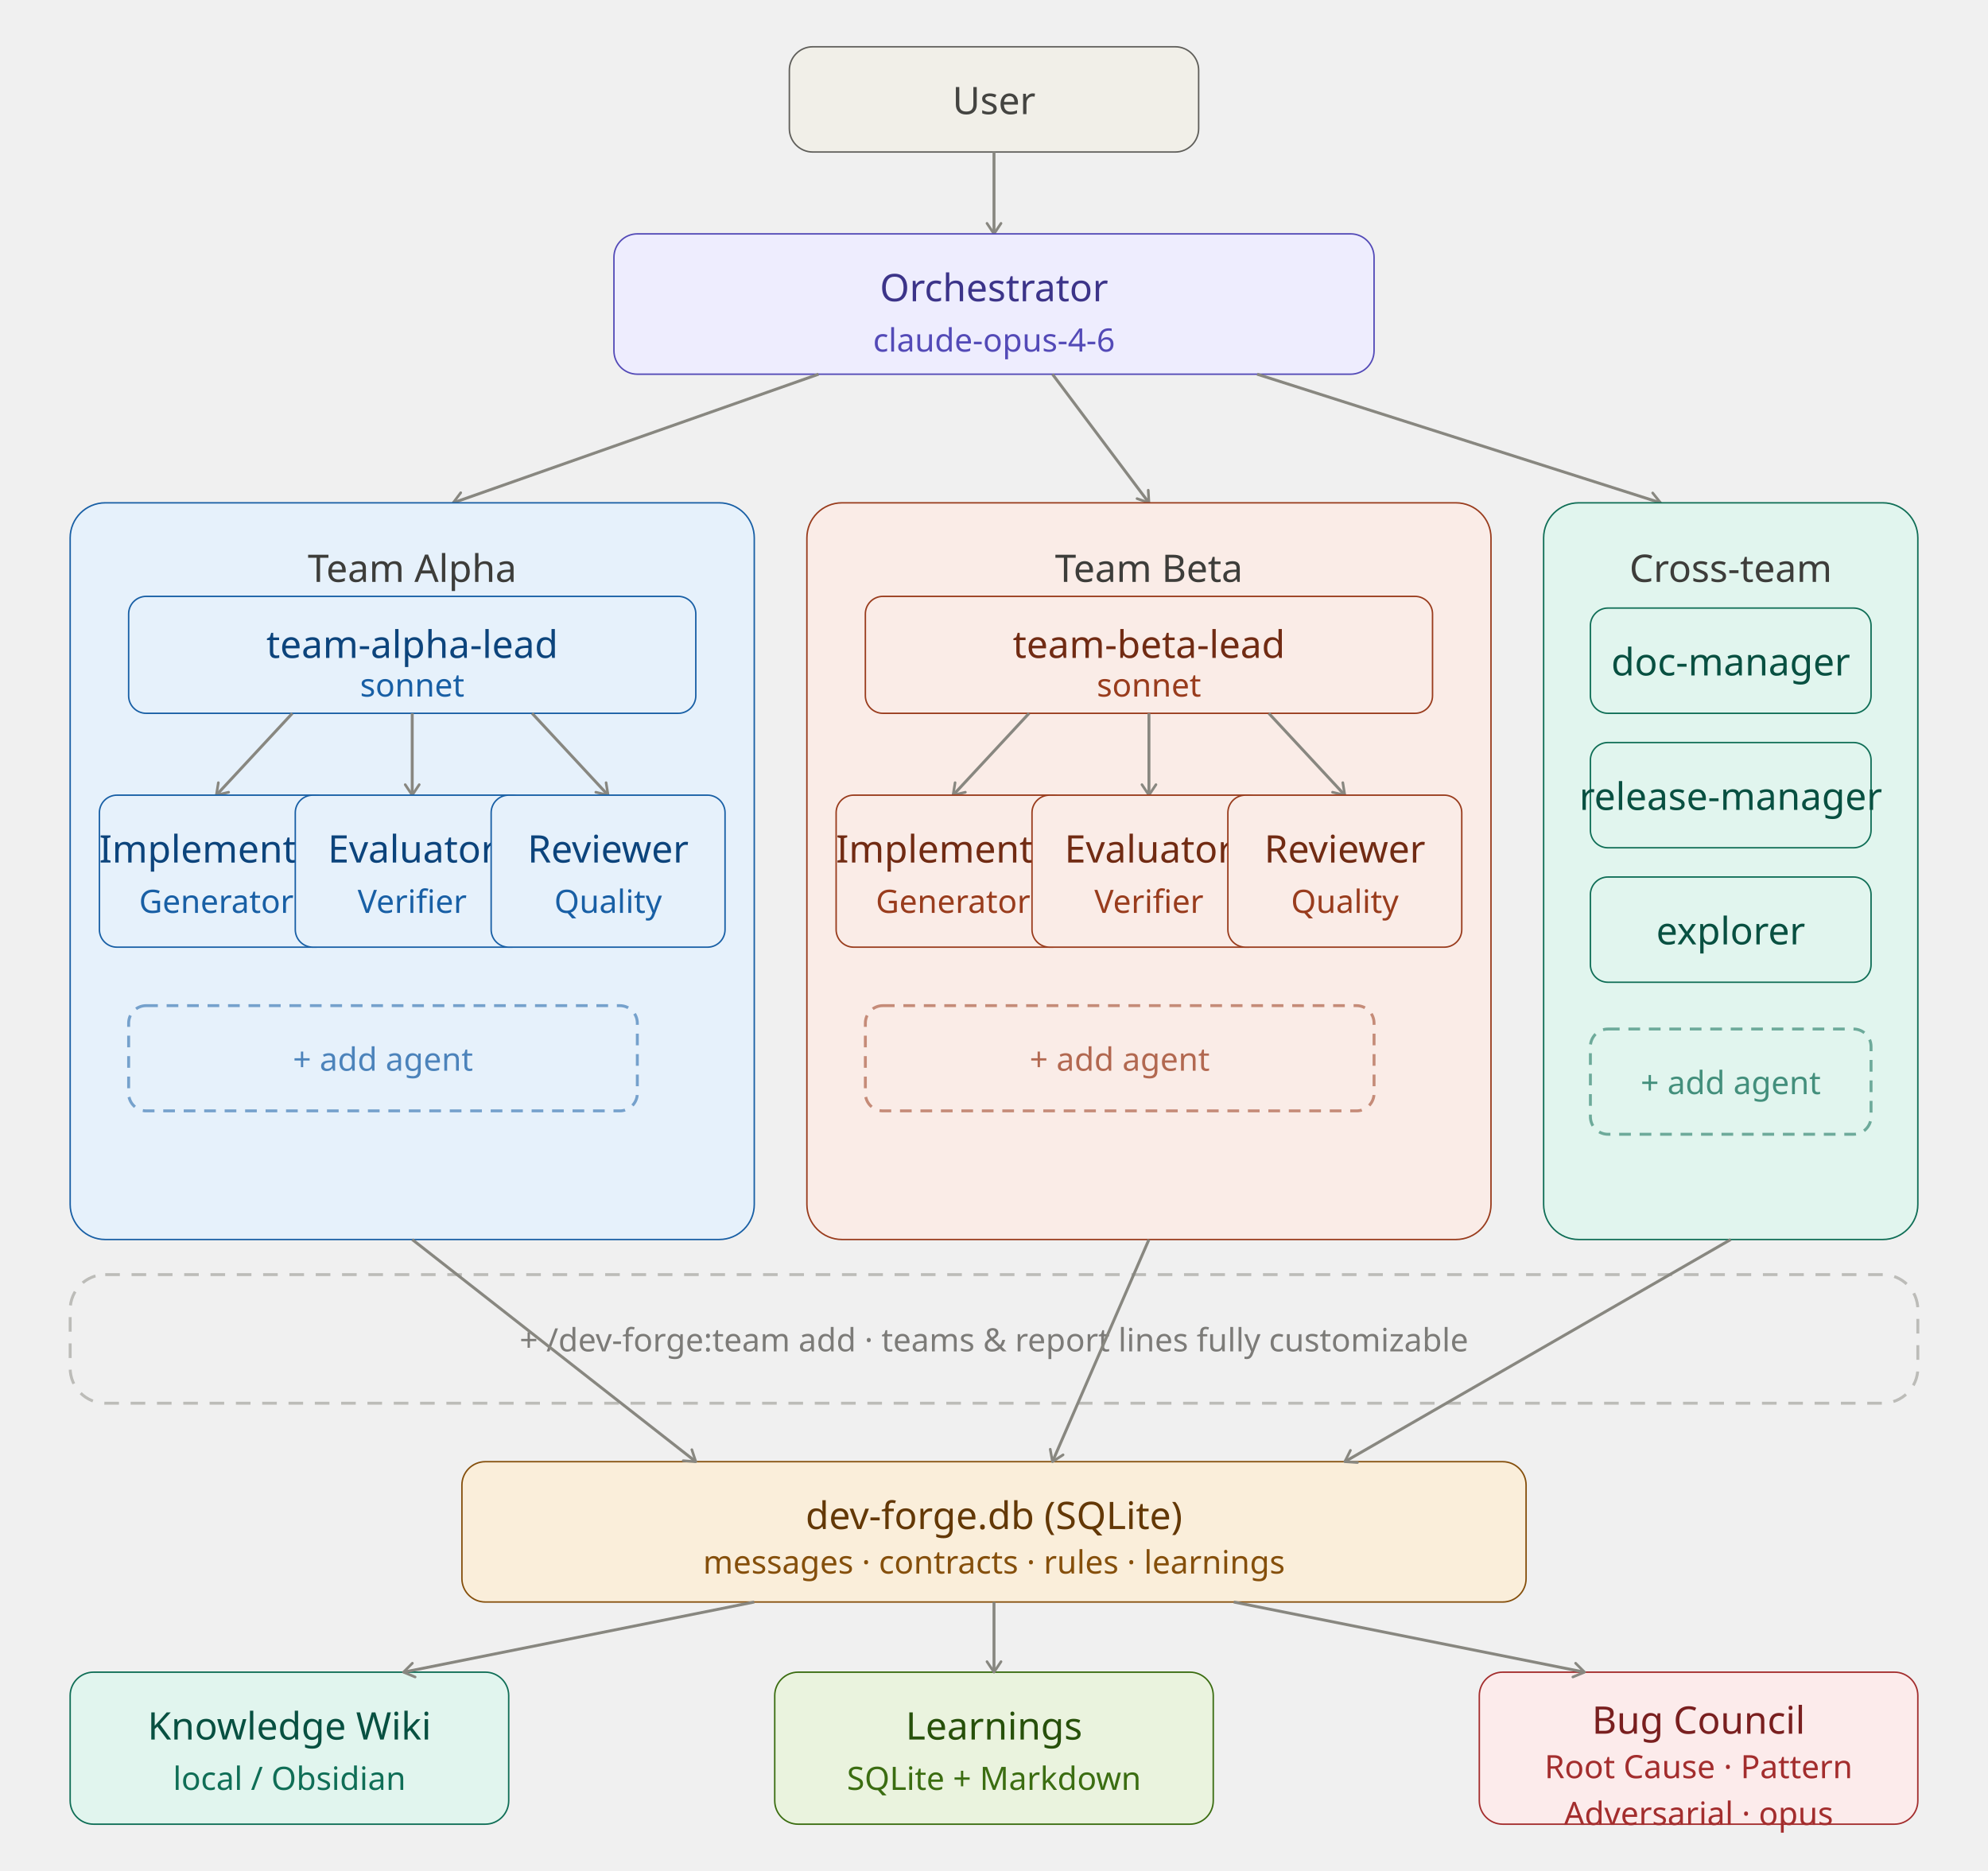
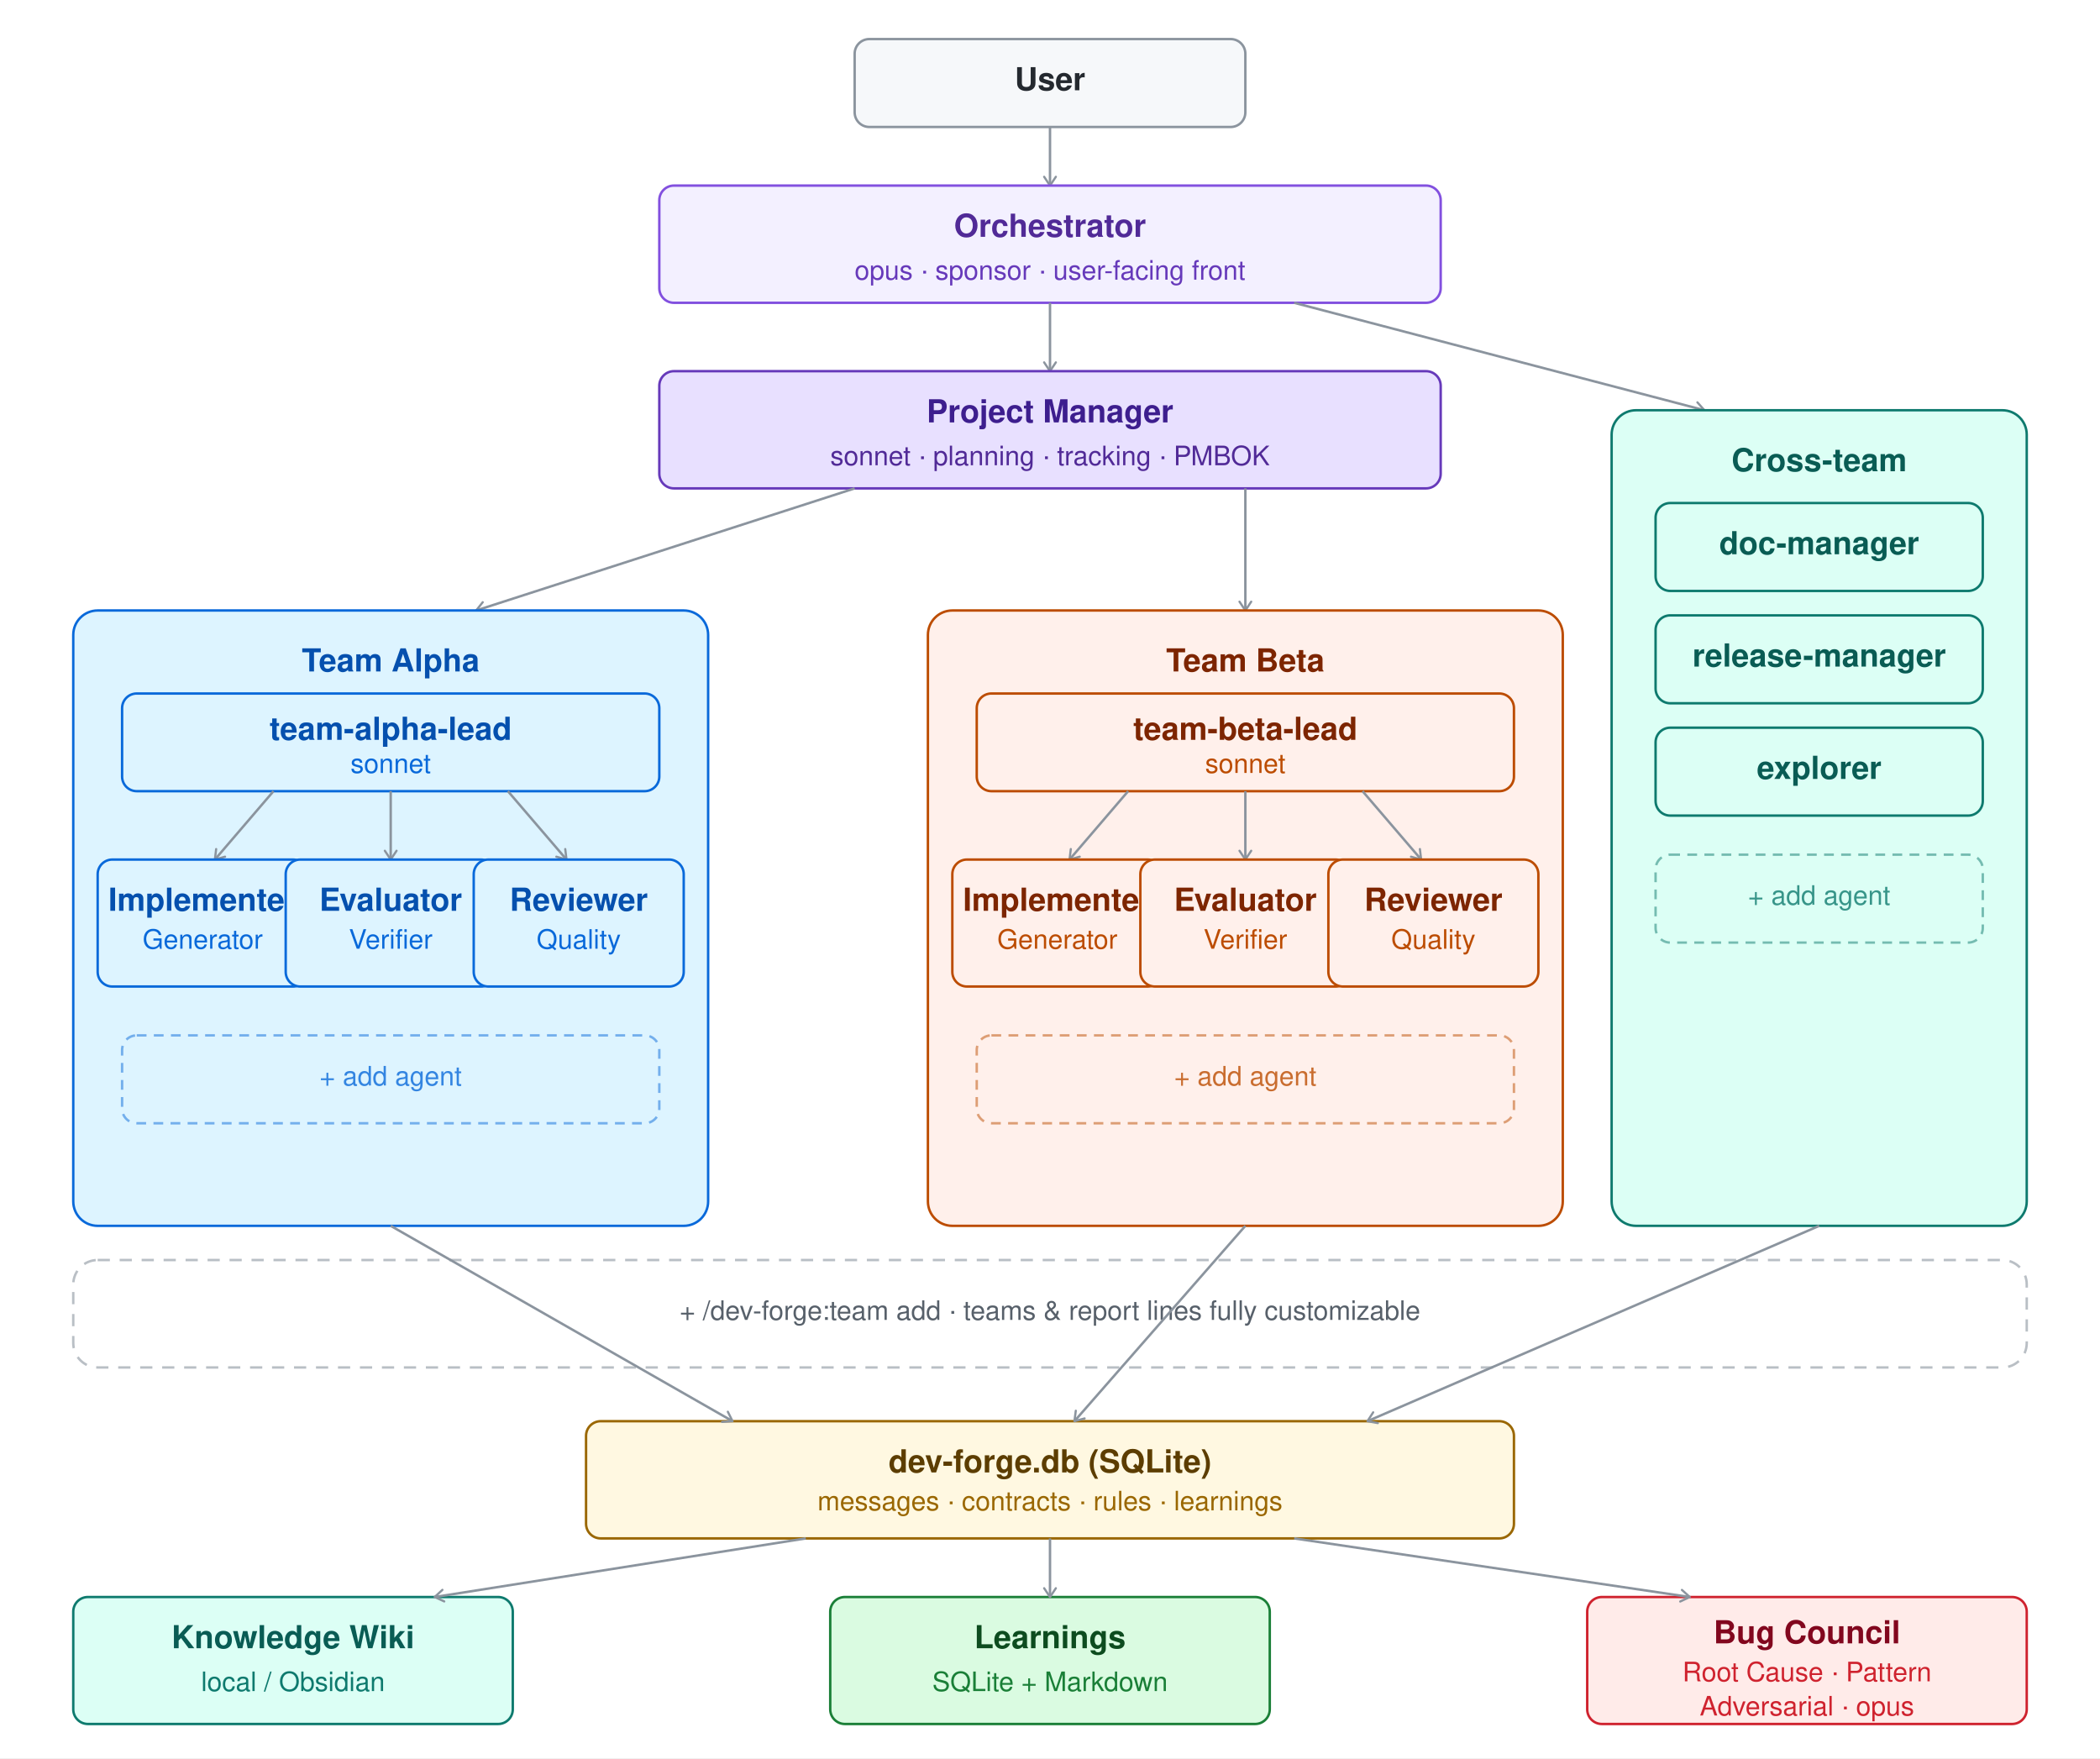
- <svg xmlns="http://www.w3.org/2000/svg" width="100%" viewBox="0 0 680 640">
+ <svg xmlns="http://www.w3.org/2000/svg" width="860" height="720" viewBox="0 0 860 720">
  <defs>
    <marker id="arrow" viewBox="0 0 10 10" refX="8" refY="5" markerWidth="6" markerHeight="6" orient="auto-start-reverse">
      <path d="M2 1L8 5L2 9" fill="none" stroke="context-stroke" stroke-width="1.5" stroke-linecap="round" stroke-linejoin="round" />
    </marker>
    <style>
- .t  { font-family: sans-serif; font-size: 14px; font-weight: 400; fill: #3d3d3a; }
- .ts { font-family: sans-serif; font-size: 11px; font-weight: 400; fill: #73726c; }
- .th { font-family: sans-serif; font-size: 13px; font-weight: 500; fill: #3d3d3a; }
- .c-gray   rect { fill: #F1EFE8; stroke: #5F5E5A; }
- .c-gray   .th { fill: #444441; }
- .c-gray   .ts { fill: #5F5E5A; }
- .c-purple rect { fill: #EEEDFE; stroke: #534AB7; }
- .c-purple .th { fill: #3C3489; }
- .c-purple .ts { fill: #534AB7; }
- .c-blue   rect { fill: #E6F1FB; stroke: #185FA5; }
- .c-blue   .th { fill: #0C447C; }
- .c-blue   .ts { fill: #185FA5; }
- .c-coral  rect { fill: #FAECE7; stroke: #993C1D; }
- .c-coral  .th { fill: #712B13; }
- .c-coral  .ts { fill: #993C1D; }
- .c-teal   rect { fill: #E1F5EE; stroke: #0F6E56; }
- .c-teal   .th { fill: #085041; }
- .c-teal   .ts { fill: #0F6E56; }
- .c-amber  rect { fill: #FAEEDA; stroke: #854F0B; }
- .c-amber  .th { fill: #633806; }
- .c-amber  .ts { fill: #854F0B; }
- .c-green  rect { fill: #EAF3DE; stroke: #3B6D11; }
- .c-green  .th { fill: #27500A; }
- .c-green  .ts { fill: #3B6D11; }
- .c-red    rect { fill: #FCEBEB; stroke: #A32D2D; }
- .c-red    .th { fill: #791F1F; }
- .c-red    .ts { fill: #A32D2D; }
- line { stroke: #888780; stroke-width: 1; fill: none; }
+ svg { font-family: -apple-system, BlinkMacSystemFont, "Segoe UI", Helvetica, Arial, sans-serif; }
+ .th { font-size: 13px; font-weight: 600; }
+ .ts { font-size: 11px; font-weight: 400; }
+ .c-gray rect   { fill: #f6f8fa; stroke: #8b949e; }
+ .c-gray .th    { fill: #24292f; }
+ .c-gray .ts    { fill: #57606a; }
+ .c-purple rect { fill: #f3f0ff; stroke: #8250df; }
+ .c-purple .th  { fill: #512a97; }
+ .c-purple .ts  { fill: #6639ba; }
+ .c-indigo rect { fill: #e8e0ff; stroke: #6639ba; }
+ .c-indigo .th  { fill: #3d1e8e; }
+ .c-indigo .ts  { fill: #512a97; }
+ .c-blue rect   { fill: #ddf4ff; stroke: #0969da; }
+ .c-blue .th    { fill: #0550ae; }
+ .c-blue .ts    { fill: #0969da; }
+ .c-coral rect  { fill: #fff0eb; stroke: #bc4c00; }
+ .c-coral .th   { fill: #7d2500; }
+ .c-coral .ts   { fill: #bc4c00; }
+ .c-teal rect   { fill: #dcfff5; stroke: #0e7a6e; }
+ .c-teal .th    { fill: #095c54; }
+ .c-teal .ts    { fill: #0e7a6e; }
+ .c-amber rect  { fill: #fff8e1; stroke: #9a6700; }
+ .c-amber .th   { fill: #5c3d00; }
+ .c-amber .ts   { fill: #9a6700; }
+ .c-green rect  { fill: #dafbe1; stroke: #1a7f37; }
+ .c-green .th   { fill: #0d4c1f; }
+ .c-green .ts   { fill: #1a7f37; }
+ .c-red rect    { fill: #ffebe9; stroke: #cf222e; }
+ .c-red .th     { fill: #82071e; }
+ .c-red .ts     { fill: #cf222e; }
+ line { stroke: #8b949e; stroke-width: 1; fill: none; }
</style>
  </defs>
+   <rect width="860" height="720" fill="#ffffff" />
  <g class="c-gray">
-     <rect x="270" y="16" width="140" height="36" rx="8" stroke-width="0.5" />
-     <text class="th" x="340" y="34" text-anchor="middle" dominant-baseline="central">User</text>
+     <rect x="350" y="16" width="160" height="36" rx="6" stroke-width="1" />
+     <text class="th" x="430" y="34" text-anchor="middle" dominant-baseline="central" fill="#24292f">User</text>
  </g>
-   <line x1="340" y1="52" x2="340" y2="80" marker-end="url(#arrow)" />
+   <line x1="430" y1="52" x2="430" y2="76" marker-end="url(#arrow)" />
  <g class="c-purple">
-     <rect x="210" y="80" width="260" height="48" rx="8" stroke-width="0.5" />
-     <text class="th" x="340" y="98" text-anchor="middle" dominant-baseline="central">Orchestrator</text>
-     <text class="ts" x="340" y="116" text-anchor="middle" dominant-baseline="central">claude-opus-4-6</text>
+     <rect x="270" y="76" width="320" height="48" rx="6" stroke-width="1" />
+     <text class="th" x="430" y="94" text-anchor="middle" dominant-baseline="central" fill="#512a97">Orchestrator</text>
+     <text class="ts" x="430" y="112" text-anchor="middle" dominant-baseline="central" fill="#6639ba">opus · sponsor · user-facing front</text>
  </g>
-   <line x1="280" y1="128" x2="155" y2="172" marker-end="url(#arrow)" />
-   <line x1="360" y1="128" x2="393" y2="172" marker-end="url(#arrow)" />
-   <line x1="430" y1="128" x2="568" y2="172" marker-end="url(#arrow)" />
+   <line x1="430" y1="124" x2="430" y2="152" marker-end="url(#arrow)" />
+   <line x1="530" y1="124" x2="698" y2="168" marker-end="url(#arrow)" />
+   <g class="c-indigo">
+     <rect x="270" y="152" width="320" height="48" rx="6" stroke-width="1" />
+     <text class="th" x="430" y="170" text-anchor="middle" dominant-baseline="central" fill="#3d1e8e">Project Manager</text>
+     <text class="ts" x="430" y="188" text-anchor="middle" dominant-baseline="central" fill="#512a97">sonnet · planning · tracking · PMBOK</text>
+   </g>
+   <line x1="350" y1="200" x2="195" y2="250" marker-end="url(#arrow)" />
+   <line x1="510" y1="200" x2="510" y2="250" marker-end="url(#arrow)" />
  <g class="c-blue">
-     <rect x="24" y="172" width="234" height="252" rx="12" stroke-width="0.5" />
+     <rect x="30" y="250" width="260" height="252" rx="10" stroke-width="1" />
  </g>
-   <text class="th" x="141" y="194" text-anchor="middle" dominant-baseline="central">Team Alpha</text>
+   <text class="th" x="160" y="272" text-anchor="middle" dominant-baseline="central" fill="#0550ae">Team Alpha</text>
  <g class="c-blue">
-     <rect x="44" y="204" width="194" height="40" rx="6" stroke-width="0.5" />
-     <text class="th" x="141" y="220" text-anchor="middle" dominant-baseline="central">team-alpha-lead</text>
-     <text class="ts" x="141" y="234" text-anchor="middle" dominant-baseline="central">sonnet</text>
+     <rect x="50" y="284" width="220" height="40" rx="6" stroke-width="1" />
+     <text class="th" x="160" y="300" text-anchor="middle" dominant-baseline="central" fill="#0550ae">team-alpha-lead</text>
+     <text class="ts" x="160" y="314" text-anchor="middle" dominant-baseline="central" fill="#0969da">sonnet</text>
  </g>
-   <line x1="100" y1="244" x2="74" y2="272" marker-end="url(#arrow)" />
-   <line x1="141" y1="244" x2="141" y2="272" marker-end="url(#arrow)" />
-   <line x1="182" y1="244" x2="208" y2="272" marker-end="url(#arrow)" />
+   <line x1="112" y1="324" x2="88" y2="352" marker-end="url(#arrow)" />
+   <line x1="160" y1="324" x2="160" y2="352" marker-end="url(#arrow)" />
+   <line x1="208" y1="324" x2="232" y2="352" marker-end="url(#arrow)" />
  <g class="c-blue">
-     <rect x="34" y="272" width="80" height="52" rx="6" stroke-width="0.5" />
-     <text class="th" x="74" y="290" text-anchor="middle" dominant-baseline="central">Implementer</text>
-     <text class="ts" x="74" y="308" text-anchor="middle" dominant-baseline="central">Generator</text>
+     <rect x="40" y="352" width="86" height="52" rx="6" stroke-width="1" />
+     <text class="th" x="83" y="370" text-anchor="middle" dominant-baseline="central" fill="#0550ae">Implementer</text>
+     <text class="ts" x="83" y="386" text-anchor="middle" dominant-baseline="central" fill="#0969da">Generator</text>
  </g>
  <g class="c-blue">
-     <rect x="101" y="272" width="80" height="52" rx="6" stroke-width="0.5" />
-     <text class="th" x="141" y="290" text-anchor="middle" dominant-baseline="central">Evaluator</text>
-     <text class="ts" x="141" y="308" text-anchor="middle" dominant-baseline="central">Verifier</text>
+     <rect x="117" y="352" width="86" height="52" rx="6" stroke-width="1" />
+     <text class="th" x="160" y="370" text-anchor="middle" dominant-baseline="central" fill="#0550ae">Evaluator</text>
+     <text class="ts" x="160" y="386" text-anchor="middle" dominant-baseline="central" fill="#0969da">Verifier</text>
  </g>
  <g class="c-blue">
-     <rect x="168" y="272" width="80" height="52" rx="6" stroke-width="0.5" />
-     <text class="th" x="208" y="290" text-anchor="middle" dominant-baseline="central">Reviewer</text>
-     <text class="ts" x="208" y="308" text-anchor="middle" dominant-baseline="central">Quality</text>
+     <rect x="194" y="352" width="86" height="52" rx="6" stroke-width="1" />
+     <text class="th" x="237" y="370" text-anchor="middle" dominant-baseline="central" fill="#0550ae">Reviewer</text>
+     <text class="ts" x="237" y="386" text-anchor="middle" dominant-baseline="central" fill="#0969da">Quality</text>
  </g>
-   <rect x="44" y="344" width="174" height="36" rx="6" stroke-width="1" stroke-dasharray="4 3" fill="none" stroke="#185FA5" opacity="0.55" />
-   <text font-family="sans-serif" font-size="11" fill="#185FA5" opacity="0.75" x="131" y="362" text-anchor="middle" dominant-baseline="central">+ add agent</text>
+   <rect x="50" y="424" width="220" height="36" rx="6" stroke-width="1" stroke-dasharray="4 3" fill="none" stroke="#0969da" opacity="0.5" />
+   <text font-size="11" fill="#0969da" opacity="0.8" x="160" y="442" text-anchor="middle" dominant-baseline="central">+ add agent</text>
  <g class="c-coral">
-     <rect x="276" y="172" width="234" height="252" rx="12" stroke-width="0.5" />
+     <rect x="380" y="250" width="260" height="252" rx="10" stroke-width="1" />
  </g>
-   <text class="th" x="393" y="194" text-anchor="middle" dominant-baseline="central">Team Beta</text>
+   <text class="th" x="510" y="272" text-anchor="middle" dominant-baseline="central" fill="#7d2500">Team Beta</text>
  <g class="c-coral">
-     <rect x="296" y="204" width="194" height="40" rx="6" stroke-width="0.5" />
-     <text class="th" x="393" y="220" text-anchor="middle" dominant-baseline="central">team-beta-lead</text>
-     <text class="ts" x="393" y="234" text-anchor="middle" dominant-baseline="central">sonnet</text>
+     <rect x="400" y="284" width="220" height="40" rx="6" stroke-width="1" />
+     <text class="th" x="510" y="300" text-anchor="middle" dominant-baseline="central" fill="#7d2500">team-beta-lead</text>
+     <text class="ts" x="510" y="314" text-anchor="middle" dominant-baseline="central" fill="#bc4c00">sonnet</text>
  </g>
-   <line x1="352" y1="244" x2="326" y2="272" marker-end="url(#arrow)" />
-   <line x1="393" y1="244" x2="393" y2="272" marker-end="url(#arrow)" />
-   <line x1="434" y1="244" x2="460" y2="272" marker-end="url(#arrow)" />
+   <line x1="462" y1="324" x2="438" y2="352" marker-end="url(#arrow)" />
+   <line x1="510" y1="324" x2="510" y2="352" marker-end="url(#arrow)" />
+   <line x1="558" y1="324" x2="582" y2="352" marker-end="url(#arrow)" />
  <g class="c-coral">
-     <rect x="286" y="272" width="80" height="52" rx="6" stroke-width="0.5" />
-     <text class="th" x="326" y="290" text-anchor="middle" dominant-baseline="central">Implementer</text>
-     <text class="ts" x="326" y="308" text-anchor="middle" dominant-baseline="central">Generator</text>
+     <rect x="390" y="352" width="86" height="52" rx="6" stroke-width="1" />
+     <text class="th" x="433" y="370" text-anchor="middle" dominant-baseline="central" fill="#7d2500">Implementer</text>
+     <text class="ts" x="433" y="386" text-anchor="middle" dominant-baseline="central" fill="#bc4c00">Generator</text>
  </g>
  <g class="c-coral">
-     <rect x="353" y="272" width="80" height="52" rx="6" stroke-width="0.5" />
-     <text class="th" x="393" y="290" text-anchor="middle" dominant-baseline="central">Evaluator</text>
-     <text class="ts" x="393" y="308" text-anchor="middle" dominant-baseline="central">Verifier</text>
+     <rect x="467" y="352" width="86" height="52" rx="6" stroke-width="1" />
+     <text class="th" x="510" y="370" text-anchor="middle" dominant-baseline="central" fill="#7d2500">Evaluator</text>
+     <text class="ts" x="510" y="386" text-anchor="middle" dominant-baseline="central" fill="#bc4c00">Verifier</text>
  </g>
  <g class="c-coral">
-     <rect x="420" y="272" width="80" height="52" rx="6" stroke-width="0.5" />
-     <text class="th" x="460" y="290" text-anchor="middle" dominant-baseline="central">Reviewer</text>
-     <text class="ts" x="460" y="308" text-anchor="middle" dominant-baseline="central">Quality</text>
+     <rect x="544" y="352" width="86" height="52" rx="6" stroke-width="1" />
+     <text class="th" x="587" y="370" text-anchor="middle" dominant-baseline="central" fill="#7d2500">Reviewer</text>
+     <text class="ts" x="587" y="386" text-anchor="middle" dominant-baseline="central" fill="#bc4c00">Quality</text>
  </g>
-   <rect x="296" y="344" width="174" height="36" rx="6" stroke-width="1" stroke-dasharray="4 3" fill="none" stroke="#993C1D" opacity="0.55" />
-   <text font-family="sans-serif" font-size="11" fill="#993C1D" opacity="0.75" x="383" y="362" text-anchor="middle" dominant-baseline="central">+ add agent</text>
+   <rect x="400" y="424" width="220" height="36" rx="6" stroke-width="1" stroke-dasharray="4 3" fill="none" stroke="#bc4c00" opacity="0.5" />
+   <text font-size="11" fill="#bc4c00" opacity="0.8" x="510" y="442" text-anchor="middle" dominant-baseline="central">+ add agent</text>
  <g class="c-teal">
-     <rect x="528" y="172" width="128" height="252" rx="12" stroke-width="0.5" />
+     <rect x="660" y="168" width="170" height="334" rx="10" stroke-width="1" />
  </g>
-   <text class="th" x="592" y="194" text-anchor="middle" dominant-baseline="central">Cross-team</text>
+   <text class="th" x="745" y="190" text-anchor="middle" dominant-baseline="central" fill="#095c54">Cross-team</text>
  <g class="c-teal">
-     <rect x="544" y="208" width="96" height="36" rx="6" stroke-width="0.5" />
-     <text class="th" x="592" y="226" text-anchor="middle" dominant-baseline="central">doc-manager</text>
+     <rect x="678" y="206" width="134" height="36" rx="6" stroke-width="1" />
+     <text class="th" x="745" y="224" text-anchor="middle" dominant-baseline="central" fill="#095c54">doc-manager</text>
  </g>
  <g class="c-teal">
-     <rect x="544" y="254" width="96" height="36" rx="6" stroke-width="0.5" />
-     <text class="th" x="592" y="272" text-anchor="middle" dominant-baseline="central">release-manager</text>
+     <rect x="678" y="252" width="134" height="36" rx="6" stroke-width="1" />
+     <text class="th" x="745" y="270" text-anchor="middle" dominant-baseline="central" fill="#095c54">release-manager</text>
  </g>
  <g class="c-teal">
-     <rect x="544" y="300" width="96" height="36" rx="6" stroke-width="0.5" />
-     <text class="th" x="592" y="318" text-anchor="middle" dominant-baseline="central">explorer</text>
+     <rect x="678" y="298" width="134" height="36" rx="6" stroke-width="1" />
+     <text class="th" x="745" y="316" text-anchor="middle" dominant-baseline="central" fill="#095c54">explorer</text>
  </g>
-   <rect x="544" y="352" width="96" height="36" rx="6" stroke-width="1" stroke-dasharray="4 3" fill="none" stroke="#0F6E56" opacity="0.55" />
-   <text font-family="sans-serif" font-size="11" fill="#0F6E56" opacity="0.75" x="592" y="370" text-anchor="middle" dominant-baseline="central">+ add agent</text>
-   <rect x="24" y="436" width="632" height="44" rx="12" stroke-width="1" stroke-dasharray="5 4" fill="none" stroke="#888780" opacity="0.5" />
-   <text font-family="sans-serif" font-size="11" fill="#5F5E5A" opacity="0.8" x="340" y="458" text-anchor="middle" dominant-baseline="central">+ /dev-forge:team add  ·  teams &amp; report lines fully customizable</text>
+   <rect x="678" y="350" width="134" height="36" rx="6" stroke-width="1" stroke-dasharray="4 3" fill="none" stroke="#0e7a6e" opacity="0.5" />
+   <text font-size="11" fill="#0e7a6e" opacity="0.8" x="745" y="368" text-anchor="middle" dominant-baseline="central">+ add agent</text>
+   <rect x="30" y="516" width="800" height="44" rx="10" stroke-width="1" stroke-dasharray="5 4" fill="none" stroke="#8b949e" opacity="0.6" />
+   <text font-size="11" fill="#57606a" x="430" y="538" text-anchor="middle" dominant-baseline="central">+ /dev-forge:team add  ·  teams &amp; report lines fully customizable</text>
  <g class="c-amber">
-     <rect x="158" y="500" width="364" height="48" rx="8" stroke-width="0.5" />
-     <text class="th" x="340" y="518" text-anchor="middle" dominant-baseline="central">dev-forge.db (SQLite)</text>
-     <text class="ts" x="340" y="534" text-anchor="middle" dominant-baseline="central">messages · contracts · rules · learnings</text>
+     <rect x="240" y="582" width="380" height="48" rx="6" stroke-width="1" />
+     <text class="th" x="430" y="600" text-anchor="middle" dominant-baseline="central" fill="#5c3d00">dev-forge.db (SQLite)</text>
+     <text class="ts" x="430" y="616" text-anchor="middle" dominant-baseline="central" fill="#9a6700">messages · contracts · rules · learnings</text>
  </g>
-   <line x1="141" y1="424" x2="238" y2="500" marker-end="url(#arrow)" />
-   <line x1="393" y1="424" x2="360" y2="500" marker-end="url(#arrow)" />
-   <line x1="592" y1="424" x2="460" y2="500" marker-end="url(#arrow)" />
+   <line x1="160" y1="502" x2="300" y2="582" marker-end="url(#arrow)" />
+   <line x1="510" y1="502" x2="440" y2="582" marker-end="url(#arrow)" />
+   <line x1="745" y1="502" x2="560" y2="582" marker-end="url(#arrow)" />
  <g class="c-teal">
-     <rect x="24" y="572" width="150" height="52" rx="8" stroke-width="0.5" />
-     <text class="th" x="99" y="590" text-anchor="middle" dominant-baseline="central">Knowledge Wiki</text>
-     <text class="ts" x="99" y="608" text-anchor="middle" dominant-baseline="central">local / Obsidian</text>
+     <rect x="30" y="654" width="180" height="52" rx="6" stroke-width="1" />
+     <text class="th" x="120" y="672" text-anchor="middle" dominant-baseline="central" fill="#095c54">Knowledge Wiki</text>
+     <text class="ts" x="120" y="690" text-anchor="middle" dominant-baseline="central" fill="#0e7a6e">local / Obsidian</text>
  </g>
  <g class="c-green">
-     <rect x="265" y="572" width="150" height="52" rx="8" stroke-width="0.5" />
-     <text class="th" x="340" y="590" text-anchor="middle" dominant-baseline="central">Learnings</text>
-     <text class="ts" x="340" y="608" text-anchor="middle" dominant-baseline="central">SQLite + Markdown</text>
+     <rect x="340" y="654" width="180" height="52" rx="6" stroke-width="1" />
+     <text class="th" x="430" y="672" text-anchor="middle" dominant-baseline="central" fill="#0d4c1f">Learnings</text>
+     <text class="ts" x="430" y="690" text-anchor="middle" dominant-baseline="central" fill="#1a7f37">SQLite + Markdown</text>
  </g>
  <g class="c-red">
-     <rect x="506" y="572" width="150" height="52" rx="8" stroke-width="0.5" />
-     <text class="th" x="581" y="588" text-anchor="middle" dominant-baseline="central">Bug Council</text>
-     <text class="ts" x="581" y="604" text-anchor="middle" dominant-baseline="central">Root Cause · Pattern</text>
-     <text class="ts" x="581" y="620" text-anchor="middle" dominant-baseline="central">Adversarial · opus</text>
+     <rect x="650" y="654" width="180" height="52" rx="6" stroke-width="1" />
+     <text class="th" x="740" y="670" text-anchor="middle" dominant-baseline="central" fill="#82071e">Bug Council</text>
+     <text class="ts" x="740" y="686" text-anchor="middle" dominant-baseline="central" fill="#cf222e">Root Cause · Pattern</text>
+     <text class="ts" x="740" y="700" text-anchor="middle" dominant-baseline="central" fill="#cf222e">Adversarial · opus</text>
  </g>
-   <line x1="258" y1="548" x2="138" y2="572" marker-end="url(#arrow)" />
-   <line x1="340" y1="548" x2="340" y2="572" marker-end="url(#arrow)" />
-   <line x1="422" y1="548" x2="542" y2="572" marker-end="url(#arrow)" />
+   <line x1="330" y1="630" x2="178" y2="654" marker-end="url(#arrow)" />
+   <line x1="430" y1="630" x2="430" y2="654" marker-end="url(#arrow)" />
+   <line x1="530" y1="630" x2="692" y2="654" marker-end="url(#arrow)" />
</svg>
